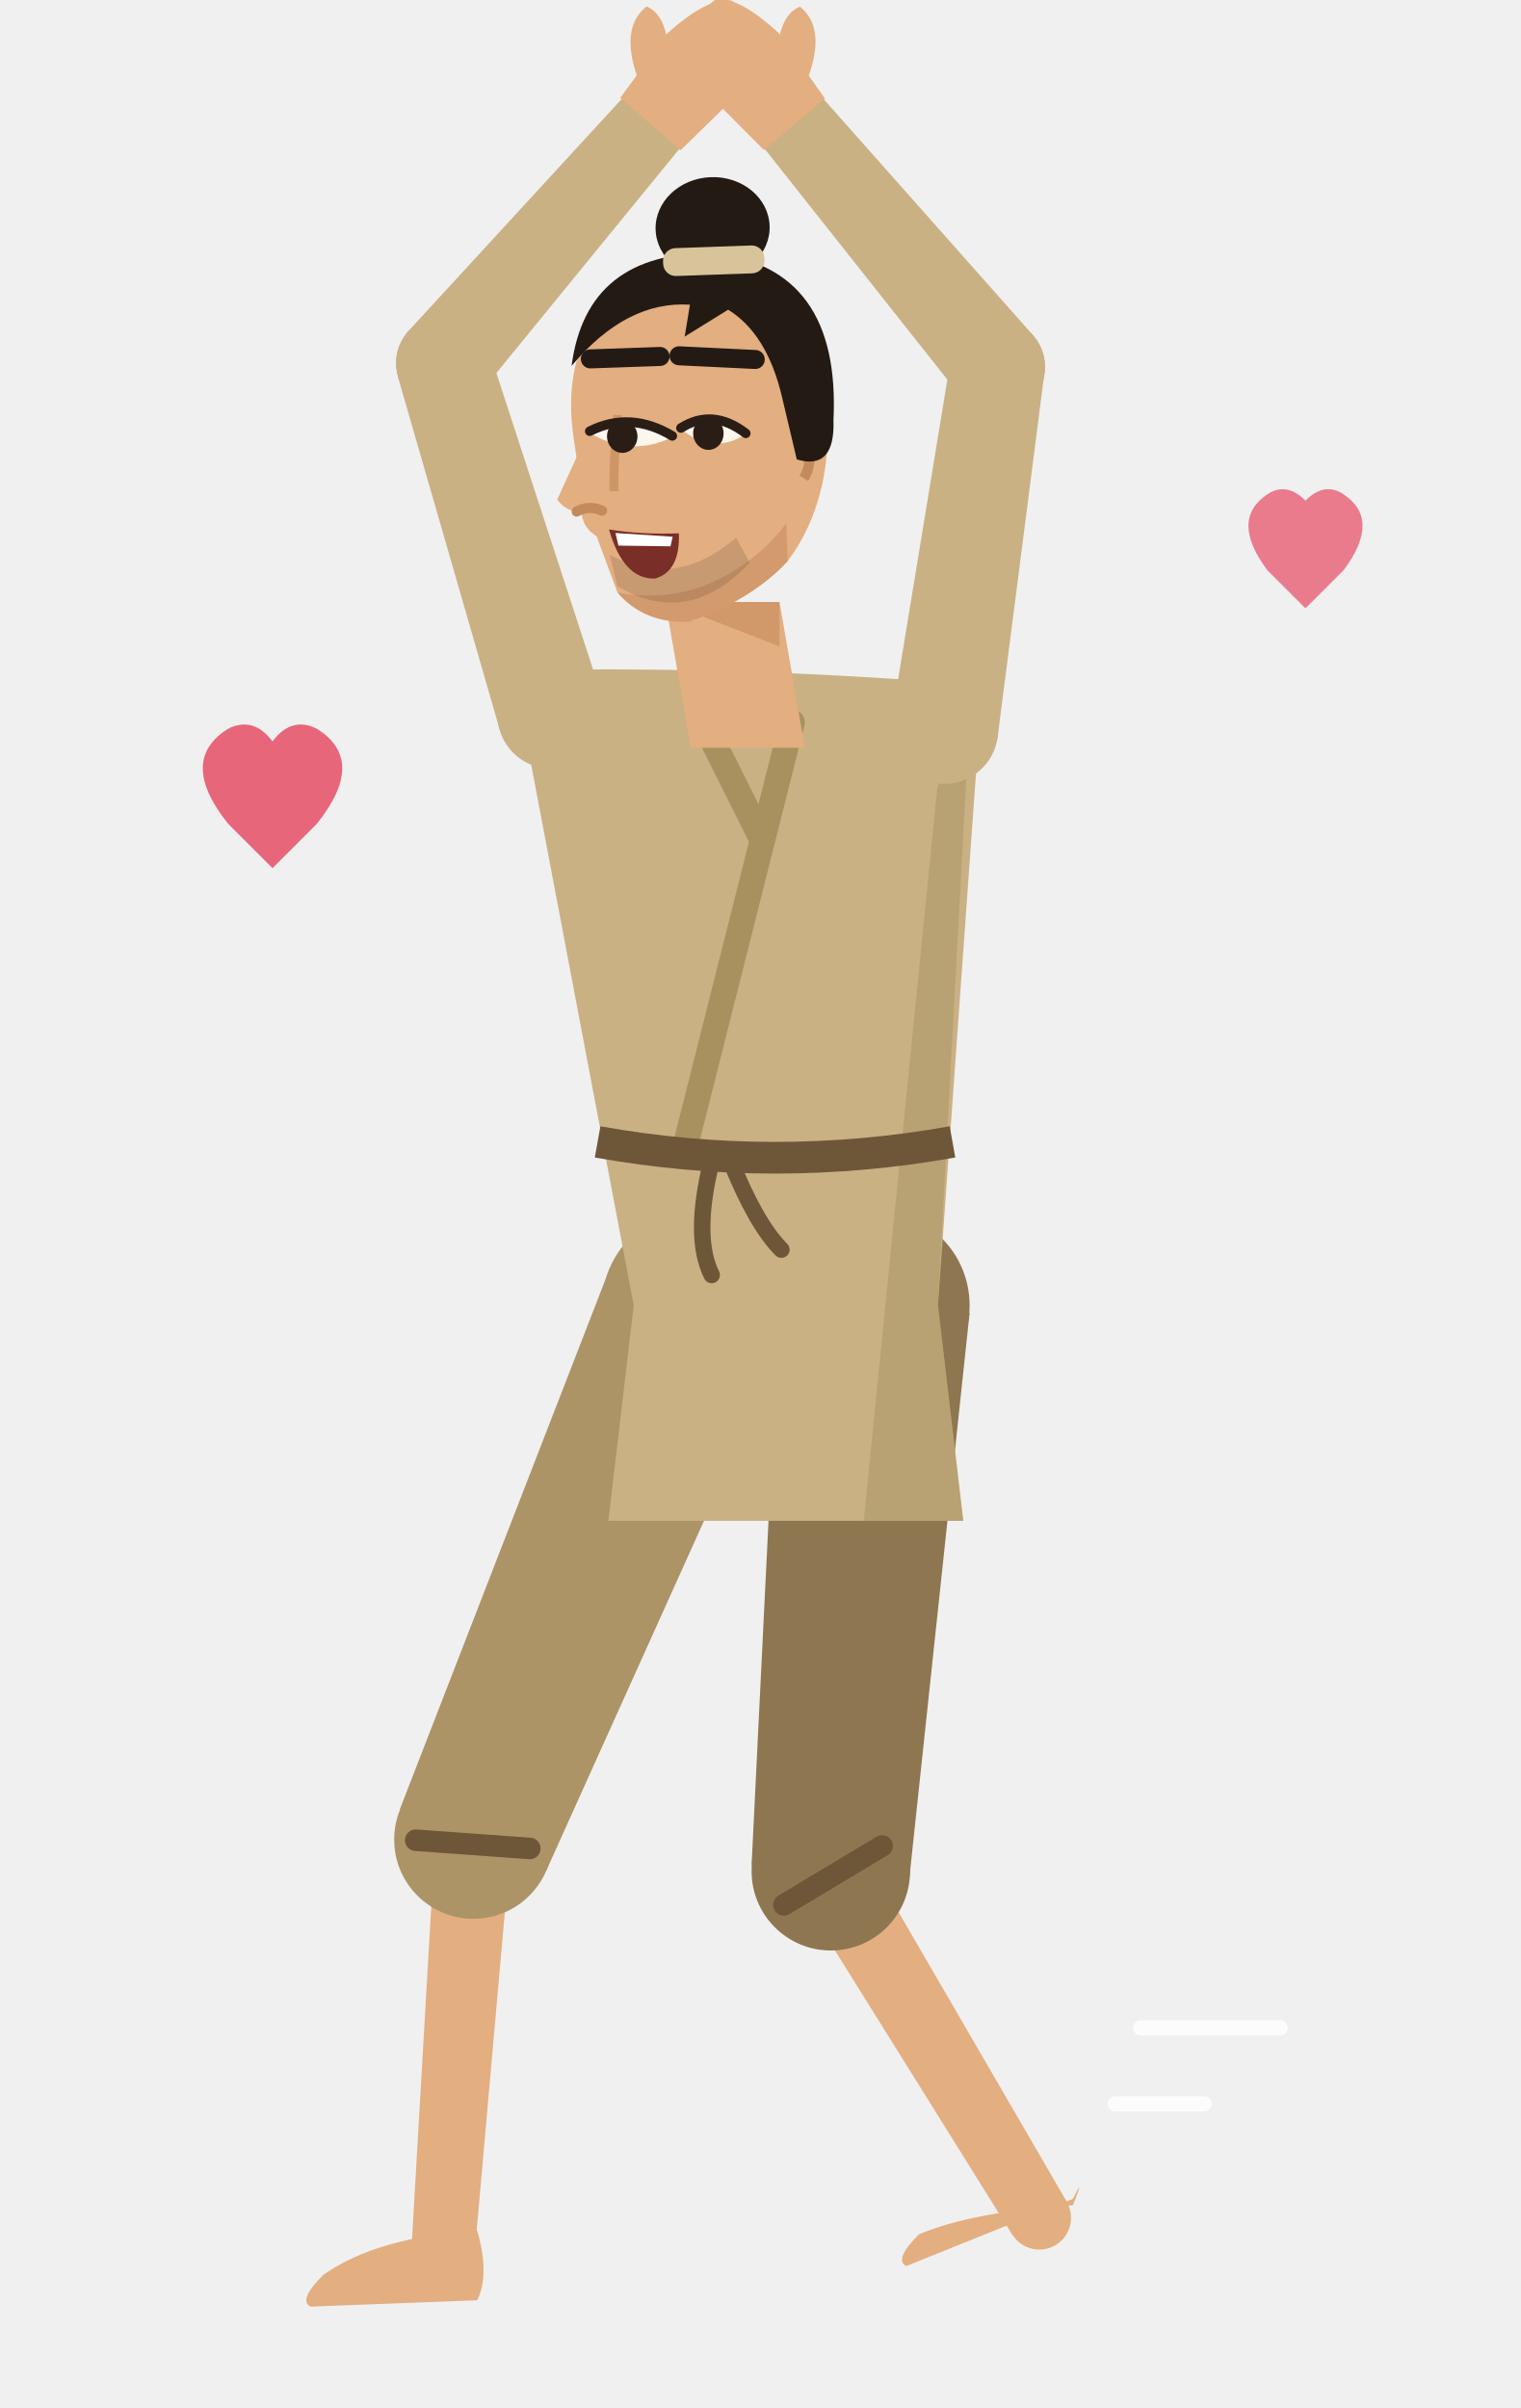
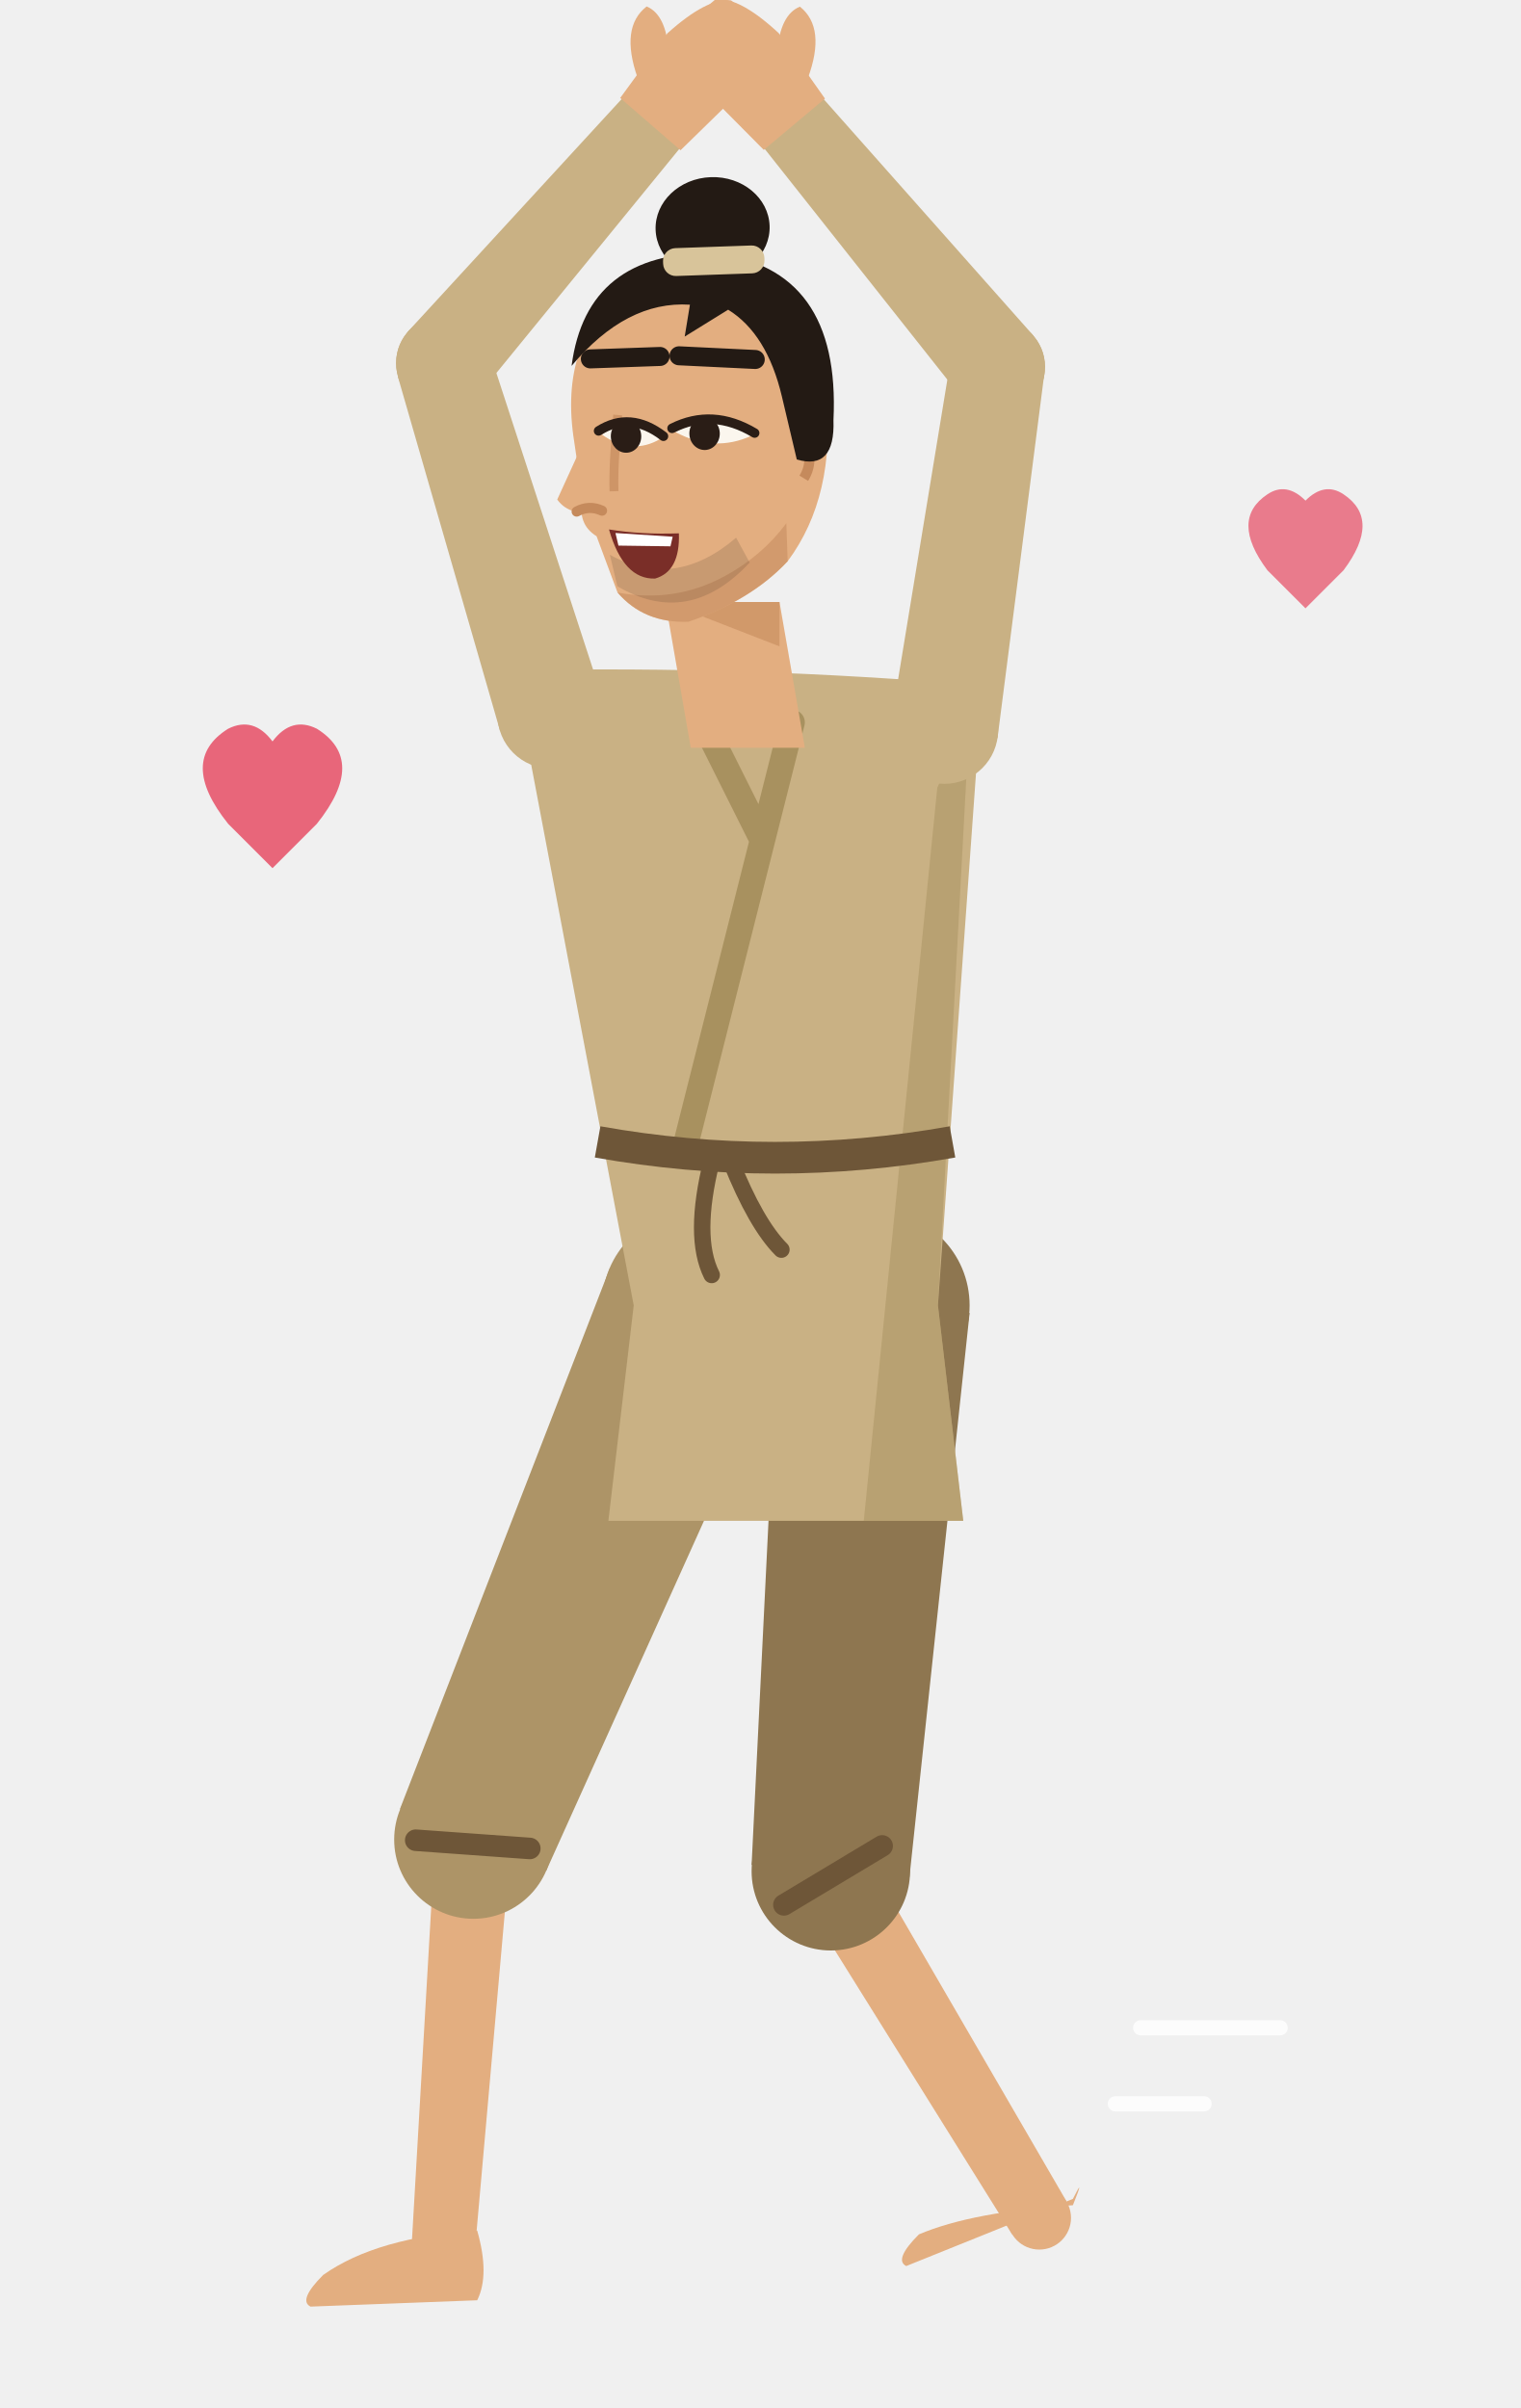
<svg xmlns="http://www.w3.org/2000/svg" width="240" height="380" viewBox="0 -20 240 380">
  <path d="M126.7 279.7 L159.7 332.6 L168.3 327.4 L137 273.5 Z" fill="#e3ae80" />
  <circle cx="131.8" cy="276.6" r="6" fill="#e3ae80" />
  <circle cx="164" cy="330" r="5" fill="#e3ae80" />
  <path d="M169.3 328 Q153.5 329 145 332.6 Q141 336.6 143 337.6 L169.3 327 Q171.3 323 169.3 328 Z" fill="#e3ae80" />
  <path d="M68.6 271.4 L65 333.6 L75 334.4 L80.5 272.3 Z" fill="#e3ae80" />
  <circle cx="74.6" cy="271.8" r="6" fill="#e3ae80" />
  <circle cx="70" cy="334" r="5" fill="#e3ae80" />
  <path d="M75.3 332 Q59.5 333 51 339 Q47 343 49 344 L75.3 343 Q77.3 339 75.3 332 Z" fill="#e3ae80" />
  <path d="M100 182 L148 182 L146 208 L102 208 Z" fill="#ad9467" />
  <path d="M123 184.8 L118.6 274.3 L143.5 276.3 L153 187.2 Z" fill="#8e7650" />
  <circle cx="138" cy="186" r="15" fill="#8e7650" />
  <circle cx="131.1" cy="275.3" r="12.5" fill="#8e7650" />
  <path d="M123.7 280.6 L139.2 271.3" stroke="#6e5638" stroke-width="3.4" stroke-linecap="round" />
  <path d="M96.2 180.2 L63.1 265.5 L86.2 275.2 L123.8 191.8 Z" fill="#ad9467" />
  <circle cx="110" cy="186" r="15" fill="#ad9467" />
  <circle cx="74.7" cy="270.3" r="12.5" fill="#ad9467" />
  <path d="M65.6 270.4 L83.6 271.7" stroke="#6e5638" stroke-width="3.4" stroke-linecap="round" />
  <path d="M81 85.8 Q118 85 155 88.2 L148 186 L152 220 L96 220 L100 186 Z" fill="#c9b184" />
  <path d="M147.9 104.3 L153 93.2 L148 186 L152 220 L136.3 220 Z" fill="#a8915f" opacity=".5" />
  <path d="M125 94 L108.3 160.2 M111 94 L120 112" stroke="#a8915f" stroke-width="4" fill="none" stroke-linecap="round" />
  <path d="M94.3 160.2 Q122.3 165.2 150.3 160.2" stroke="#6e5638" stroke-width="5" fill="none" />
  <path d="M112.3 163.2 q-3 12 0 18 M115.3 163.2 q4 10 8 14" stroke="#6e5638" stroke-width="2.6" fill="none" stroke-linecap="round" />
  <path d="M109 98 L105 75 L123 75 L127 98 Z" fill="#e3ae80" />
  <path d="M105 75 L123 75 L123 82 Z" fill="#c58a5c" opacity=".6" />
  <g transform="translate(111.6 49) rotate(-2) scale(-1 1)">
    <path d="M-19 -6 Q-20 10 -12 20 Q-6 26 4 29 Q11 29 15 24 L18 15 Q21 13 20 9 L21 0 Q23 -16 12 -24 Q2 -29 -10 -26 Q-19 -20 -19 -6 Z" fill="#e3ae80" />
    <path d="M-12 20 Q-6 26 4 29 Q11 29 15 24 Q6 26 -2 22 Q-8 19 -12 14 Z" fill="#c58a5c" opacity=".55" />
    <ellipse cx="-14" cy="3" rx="4.5" ry="7.5" fill="#e3ae80" />
    <path d="M-15 0 q-2 4 0 7" stroke="#c58a5c" stroke-width="1.6" fill="none" />
    <path d="M18 -3 L24 9 Q22 12 17 11 Z" fill="#e3ae80" />
    <path d="M17 11 q2 -1 4 0" stroke="#c58a5c" stroke-width="1.6" fill="none" stroke-linecap="round" />
    <path d="M14 -4 Q15 4 15 8" stroke="#c58a5c" stroke-width="1.4" fill="none" opacity=".7" />
    <path d="M-6 20 Q4 30 15 23 L16 18 Q6 24 -4 16 Z" fill="#3a2a20" opacity=".16" />
-     <path d="M-5.6 0 Q-1 -4 3.6 -1 Q-1 2.5 -5.6 0 Z" fill="#fbf6ee" />
-     <ellipse cx="-0.2" cy="-.6" rx="2.4" ry="2.6" fill="#2a1d16" />
-     <path d="M-6.1 -.4 Q-1 -4.6 4.1 -1.6" stroke="#2a1d16" stroke-width="1.5" fill="none" stroke-linecap="round" />
-     <path d="M6 0 Q12 -4 18 -1 Q12 2.5 6 0 Z" fill="#fbf6ee" />
-     <ellipse cx="13.4" cy="-.6" rx="2.4" ry="2.6" fill="#2a1d16" />
-     <path d="M5.5 -.4 Q12 -4.6 18.5 -1.6" stroke="#2a1d16" stroke-width="1.5" fill="none" stroke-linecap="round" />
+     <path d="M-7 0 Q-1 -4 5 -1 Q-1 2.5 -7 0 Z" fill="#fbf6ee" />
+     <ellipse cx="0.4" cy="-.6" rx="2.4" ry="2.6" fill="#2a1d16" />
+     <path d="M-7.5 -.4 Q-1 -4.6 5.5 -1.6" stroke="#2a1d16" stroke-width="1.5" fill="none" stroke-linecap="round" />
+     <path d="M7.4 0 Q12 -4 16.6 -1 Q12 2.5 7.4 0 Z" fill="#fbf6ee" />
+     <ellipse cx="12.8" cy="-.6" rx="2.4" ry="2.6" fill="#2a1d16" />
+     <path d="M6.9 -.4 Q12 -4.6 17.1 -1.6" stroke="#2a1d16" stroke-width="1.5" fill="none" stroke-linecap="round" />
    <path d="M-8 -12 L4 -13" stroke="#231a14" stroke-width="3" stroke-linecap="round" />
    <path d="M7 -13 L18 -13" stroke="#231a14" stroke-width="3" stroke-linecap="round" />
    <path d="M5 15 Q11 15 16 14 Q14 22 9 22 Q5 21 5 15 Z" fill="#7a2e28" />
    <path d="M6 15.5 L15 14.6 L14.6 16.6 L6.4 17 Z" fill="#fff" />
    <path d="M-20 -2 Q-22 -26 -2 -29 Q18 -30 21 -12 Q12 -22 2 -21 L3 -16 L-4 -20 Q-10 -16 -12 -6 L-14 4 Q-20 6 -20 -2 Z" fill="#231a14" />
    <ellipse cx="-2" cy="-33" rx="9" ry="8" fill="#231a14" />
    <rect x="-10" y="-30" width="16" height="4.4" rx="2" fill="#d8c49a" />
  </g>
  <path d="M157.4 96.5 L164.8 38.9 L150 36.8 L140.6 94 Z" fill="#c9b184" />
  <circle cx="149" cy="95.2" r="8.5" fill="#c9b184" />
  <circle cx="157.4" cy="37.9" r="7.5" fill="#c9b184" />
  <path d="M163.1 33 L128.6 -5.9 L119.4 1.9 L151.7 42.7 Z" fill="#c9b184" />
  <circle cx="157.4" cy="37.9" r="7.5" fill="#c9b184" />
  <circle cx="124" cy="-2" r="6" fill="#c9b184" />
  <g transform="translate(124 -2) rotate(-130) scale(1.05 -1.05)">
    <path d="M-2 -6 L10 -7 Q18 -6 20 -3 L20 3 Q18 6 10 7 L-2 6 Z" fill="#e3ae80" />
    <path d="M2 -6 Q6 -13 11 -12 Q12 -9 8 -5 Z" fill="#e3ae80" />
  </g>
  <path d="M95.1 90.3 L77.1 35.1 L62.8 39.5 L78.9 95.3 Z" fill="#c9b184" />
  <circle cx="87" cy="92.8" r="8.5" fill="#c9b184" />
  <circle cx="70" cy="37.3" r="7.5" fill="#c9b184" />
  <path d="M75.6 42.2 L108.5 1.9 L99.5 -5.9 L64.3 32.4 Z" fill="#c9b184" />
  <circle cx="70" cy="37.3" r="7.5" fill="#c9b184" />
  <circle cx="104" cy="-2" r="6" fill="#c9b184" />
  <g transform="translate(104 -2) rotate(-49.1) scale(1.05 1.05)">
    <path d="M-2 -6 L10 -7 Q18 -6 20 -3 L20 3 Q18 6 10 7 L-2 6 Z" fill="#e3ae80" />
    <path d="M2 -6 Q6 -13 11 -12 Q12 -9 8 -5 Z" fill="#e3ae80" />
  </g>
  <path d="M36 110 q-8 -10 0 -15 q4 -2 7 2 q3 -4 7 -2 q8 5 0 15 l-7 7 z" fill="#e8667a" />
  <path d="M200 70 q-6 -8 0 -12 q3 -2 6 1 q3 -3 6 -1 q6 4 0 12 l-6 6 z" fill="#e8667a" opacity=".85" />
  <path d="M180 300 h22" stroke="#ffffff" stroke-width="2.4" stroke-linecap="round" opacity=".8" />
  <path d="M176 312 h14" stroke="#ffffff" stroke-width="2.4" stroke-linecap="round" opacity=".8" />
</svg>
